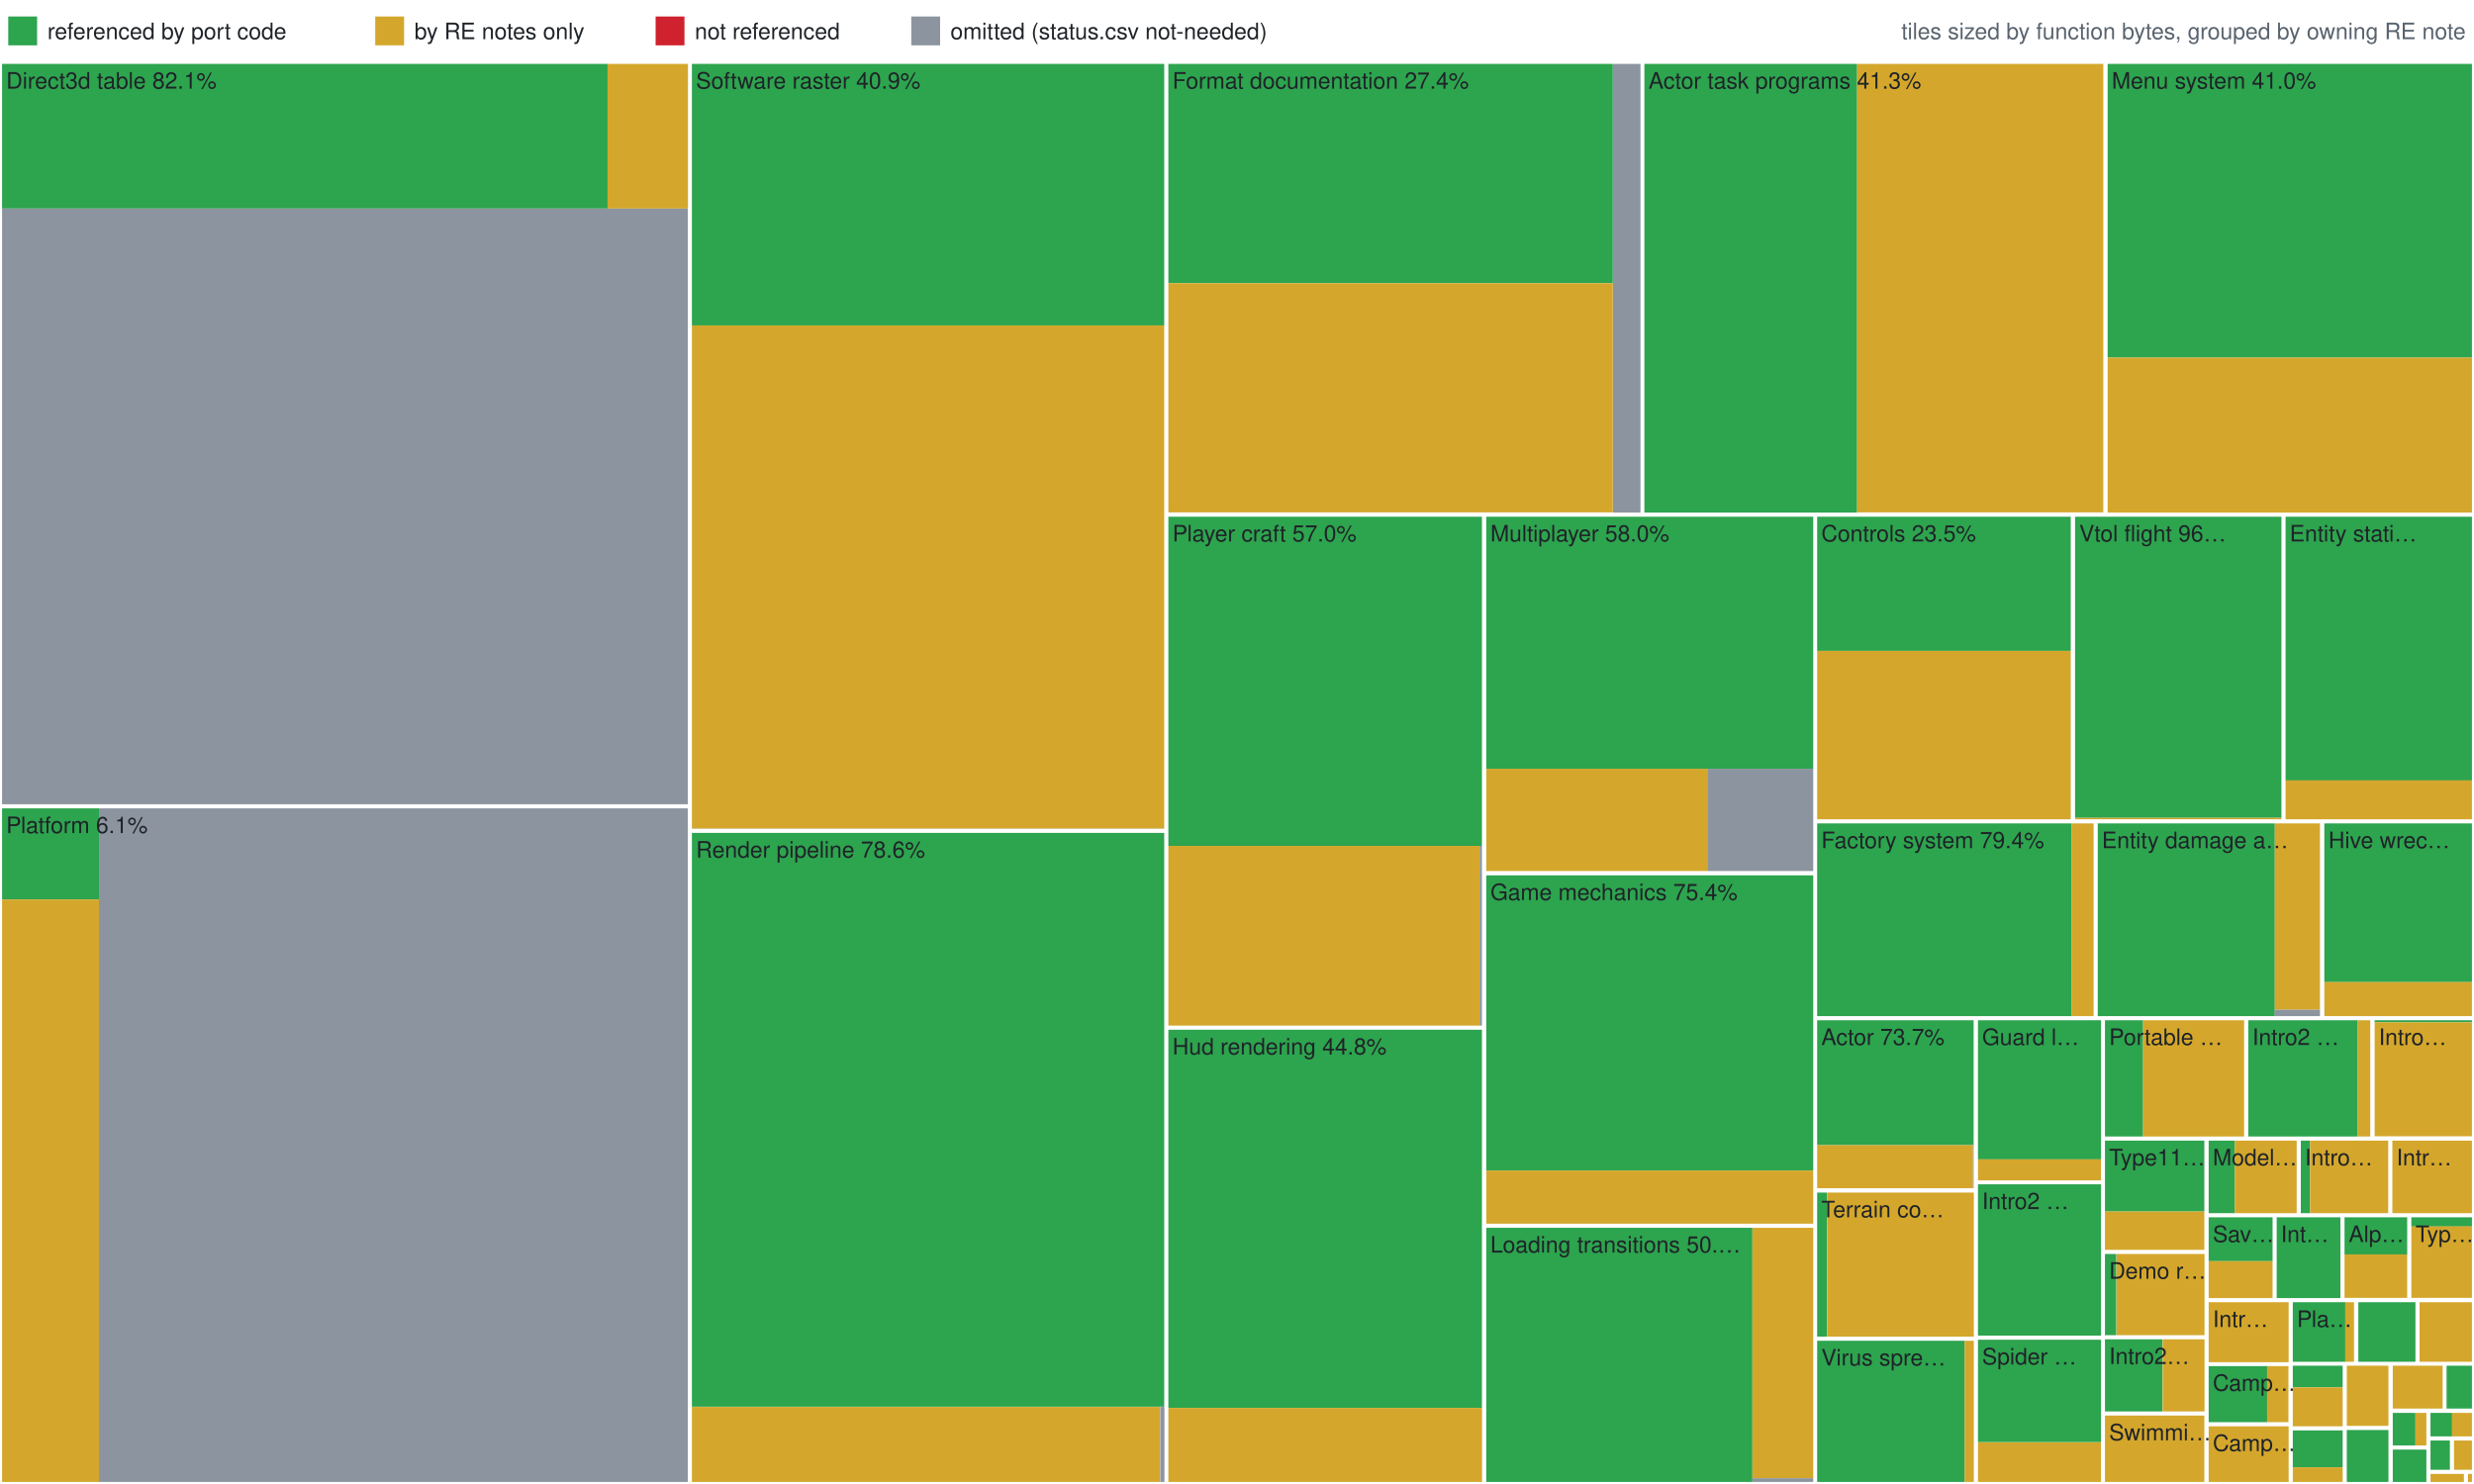
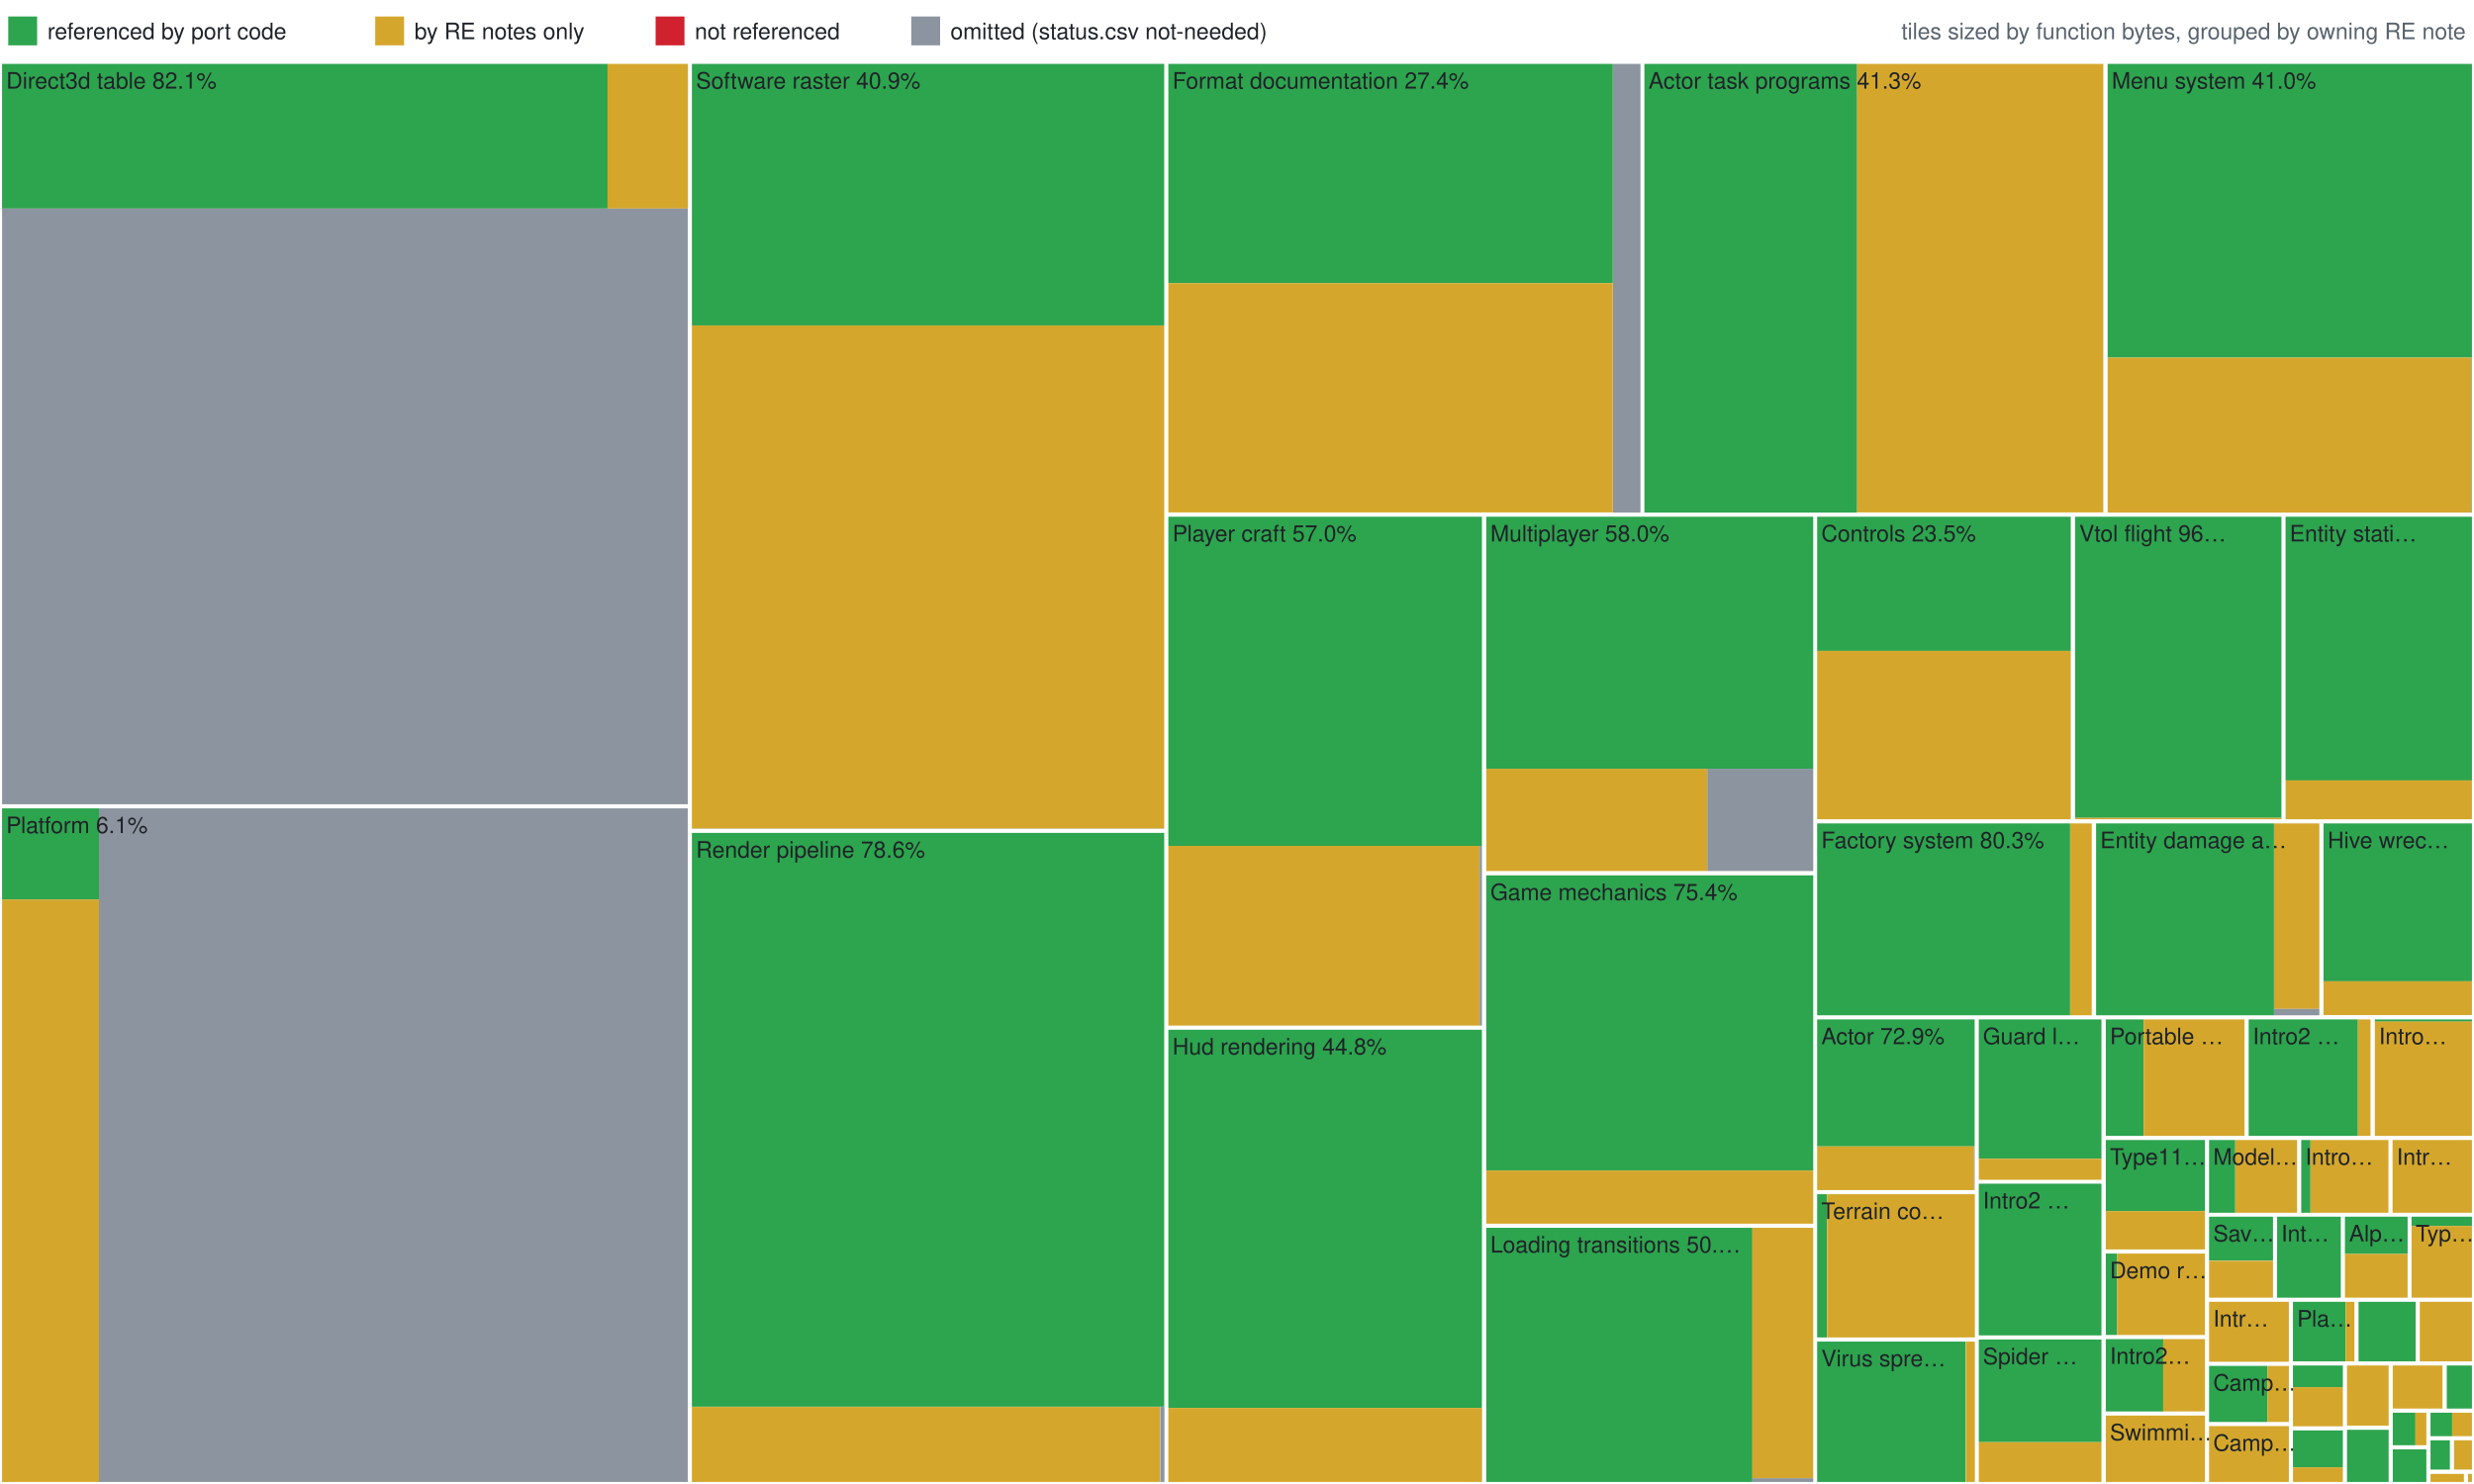
<svg xmlns="http://www.w3.org/2000/svg" width="1200" height="720" viewBox="0 0 1200 720" font-family="Segoe UI, Helvetica, Arial, sans-serif" font-size="11">
  <rect width="1200" height="720" fill="#ffffff" />
  <rect x="4" y="8" width="14" height="14" fill="#2da44e" />
  <text x="23" y="19" fill="#1f2328">referenced by port code</text>
  <rect x="182" y="8" width="14" height="14" fill="#d4a72c" />
  <text x="201" y="19" fill="#1f2328">by RE notes only</text>
  <rect x="318" y="8" width="14" height="14" fill="#cf222e" />
  <text x="337" y="19" fill="#1f2328">not referenced</text>
  <rect x="442" y="8" width="14" height="14" fill="#8c959f" />
  <text x="461" y="19" fill="#1f2328">omitted (status.csv not-needed)</text>
  <text x="1196" y="19" fill="#59636e" text-anchor="end">tiles sized by function bytes, grouped by owning RE note</text>
  <g>
    <rect x="1" y="31" width="293.7" height="70.2" fill="#2da44e" />
    <rect x="294.7" y="31" width="39" height="70.2" fill="#d4a72c" />
    <rect x="1" y="101.2" width="332.6" height="289" fill="#8c959f" />
    <text x="3" y="43" fill="#1f2328">Direct3d table 82.1%</text>
  </g>
  <g>
    <rect x="1" y="392.2" width="47" height="44.2" fill="#2da44e" />
    <rect x="1" y="436.4" width="47" height="282.6" fill="#d4a72c" />
    <rect x="48" y="392.2" width="285.6" height="326.8" fill="#8c959f" />
    <text x="3" y="404.2" fill="#1f2328">Platform 6.1%</text>
  </g>
  <g>
    <rect x="335.6" y="31" width="229.1" height="126.9" fill="#2da44e" />
    <rect x="335.6" y="157.9" width="229.1" height="244.1" fill="#d4a72c" />
    <rect x="335.6" y="402" width="229.1" height="0.1" fill="#8c959f" />
    <text x="337.6" y="43" fill="#1f2328">Software raster 40.9%</text>
  </g>
  <g>
    <rect x="335.6" y="404.1" width="229.1" height="278.4" fill="#2da44e" />
    <rect x="335.6" y="682.6" width="227.1" height="36.4" fill="#d4a72c" />
    <rect x="562.8" y="682.6" width="2" height="36.4" fill="#8c959f" />
    <text x="337.6" y="416.1" fill="#1f2328">Render pipeline 78.6%</text>
  </g>
  <g>
    <rect x="566.7" y="31" width="215.6" height="106.4" fill="#2da44e" />
    <rect x="566.7" y="137.4" width="215.6" height="111.2" fill="#d4a72c" />
    <rect x="782.4" y="31" width="13.3" height="217.7" fill="#8c959f" />
    <text x="568.7" y="43" fill="#1f2328">Format documentation 27.4%</text>
  </g>
  <g>
    <rect x="797.6" y="31" width="103.2" height="217.7" fill="#2da44e" />
    <rect x="900.8" y="31" width="119.4" height="217.6" fill="#d4a72c" />
    <rect x="900.8" y="248.6" width="119.4" height="0" fill="#8c959f" />
    <text x="799.6" y="43" fill="#1f2328">Actor task programs 41.3%</text>
  </g>
  <g>
    <rect x="1022.3" y="31" width="176.7" height="142.5" fill="#2da44e" />
    <rect x="1022.3" y="173.5" width="176.5" height="75.2" fill="#d4a72c" />
    <rect x="1198.7" y="173.5" width="0.3" height="75.2" fill="#8c959f" />
    <text x="1024.3" y="43" fill="#1f2328">Menu system 41.0%</text>
  </g>
  <g>
    <rect x="566.7" y="250.7" width="152.1" height="159.7" fill="#2da44e" />
    <rect x="566.7" y="410.4" width="151" height="87.2" fill="#d4a72c" />
    <rect x="717.7" y="410.4" width="1.1" height="87.2" fill="#8c959f" />
    <text x="568.7" y="262.7" fill="#1f2328">Player craft 57.0%</text>
  </g>
  <g>
    <rect x="566.7" y="499.6" width="152.1" height="183.5" fill="#2da44e" />
    <rect x="566.7" y="683.1" width="152.1" height="35.9" fill="#d4a72c" />
    <rect x="718.8" y="683.1" width="0.1" height="35.9" fill="#8c959f" />
    <text x="568.7" y="511.6" fill="#1f2328">Hud rendering 44.8%</text>
  </g>
  <g>
    <rect x="720.9" y="250.7" width="158.6" height="122.4" fill="#2da44e" />
    <rect x="720.9" y="373" width="107.2" height="49.6" fill="#d4a72c" />
    <rect x="828.1" y="373" width="51.4" height="49.6" fill="#8c959f" />
    <text x="722.9" y="262.7" fill="#1f2328">Multiplayer 58.0%</text>
  </g>
  <g>
    <rect x="720.9" y="424.7" width="158.6" height="143.2" fill="#2da44e" />
    <rect x="720.9" y="567.9" width="158.6" height="25.8" fill="#d4a72c" />
    <text x="722.9" y="436.7" fill="#1f2328">Game mechanics 75.4%</text>
  </g>
  <g>
    <rect x="720.9" y="595.7" width="129.1" height="123.3" fill="#2da44e" />
    <rect x="850" y="595.7" width="29.5" height="121.5" fill="#d4a72c" />
    <rect x="850" y="717.2" width="29.5" height="1.8" fill="#8c959f" />
    <text x="722.9" y="607.7" fill="#1f2328">Loading transitions 50.…</text>
  </g>
  <g>
    <rect x="881.4" y="250.7" width="123" height="65.1" fill="#2da44e" />
    <rect x="881.4" y="315.8" width="123" height="81.7" fill="#d4a72c" />
    <text x="883.4" y="262.7" fill="#1f2328">Controls 23.5%</text>
  </g>
  <g>
    <rect x="1006.5" y="250.7" width="100.1" height="146.1" fill="#2da44e" />
    <rect x="1006.5" y="396.8" width="100.1" height="0.7" fill="#d4a72c" />
    <text x="1008.5" y="262.7" fill="#1f2328">Vtol flight 96…</text>
  </g>
  <g>
    <rect x="1108.6" y="250.7" width="90.4" height="128" fill="#2da44e" />
    <rect x="1108.6" y="378.6" width="90.4" height="18.9" fill="#d4a72c" />
    <text x="1110.6" y="262.7" fill="#1f2328">Entity stati…</text>
  </g>
  <g>
-     <rect x="881.4" y="399.5" width="123.3" height="93.5" fill="#2da44e" />
-     <rect x="1004.7" y="399.5" width="10.8" height="93.5" fill="#d4a72c" />
-     <text x="883.4" y="411.5" fill="#1f2328">Factory system 79.4%</text>
-   </g>
-   <g>
-     <rect x="1017.5" y="399.5" width="85.9" height="93.5" fill="#2da44e" />
-     <rect x="1103.4" y="399.5" width="21.9" height="90.4" fill="#d4a72c" />
-     <rect x="1103.4" y="489.9" width="21.9" height="3.1" fill="#8c959f" />
-     <text x="1019.5" y="411.5" fill="#1f2328">Entity damage a…</text>
-   </g>
-   <g>
-     <rect x="1127.4" y="399.5" width="71.6" height="77" fill="#2da44e" />
-     <rect x="1127.4" y="476.5" width="71.6" height="16.5" fill="#d4a72c" />
-     <text x="1129.4" y="411.5" fill="#1f2328">Hive wrec…</text>
-   </g>
-   <g>
-     <rect x="881.4" y="495" width="75.9" height="60.6" fill="#2da44e" />
-     <rect x="881.4" y="555.6" width="75.6" height="20.9" fill="#d4a72c" />
-     <rect x="957" y="555.6" width="0.3" height="20.9" fill="#8c959f" />
-     <text x="883.4" y="507" fill="#1f2328">Actor 73.7%</text>
-   </g>
-   <g>
-     <rect x="881.4" y="578.6" width="4.7" height="69.9" fill="#2da44e" />
-     <rect x="886.2" y="578.6" width="71.2" height="69.9" fill="#d4a72c" />
-     <text x="883.4" y="590.6" fill="#1f2328">Terrain co…</text>
-   </g>
-   <g>
-     <rect x="881.4" y="650.5" width="71.6" height="68.5" fill="#2da44e" />
-     <rect x="953" y="650.5" width="4.4" height="68.5" fill="#d4a72c" />
-     <text x="883.4" y="662.5" fill="#1f2328">Virus spre…</text>
-   </g>
-   <g>
-     <rect x="959.4" y="495" width="59.7" height="67.5" fill="#2da44e" />
-     <rect x="959.4" y="562.5" width="59.7" height="10.2" fill="#d4a72c" />
-     <text x="961.4" y="507" fill="#1f2328">Guard l…</text>
-   </g>
-   <g>
-     <rect x="959.4" y="574.6" width="59.7" height="73.4" fill="#2da44e" />
-     <text x="961.4" y="586.6" fill="#1f2328">Intro2 …</text>
-   </g>
-   <g>
-     <rect x="959.4" y="650" width="59.7" height="49.7" fill="#2da44e" />
-     <rect x="959.4" y="699.8" width="59.7" height="19.2" fill="#d4a72c" />
-     <text x="961.4" y="662" fill="#1f2328">Spider …</text>
-   </g>
-   <g>
-     <rect x="1021" y="495" width="18.5" height="56.4" fill="#2da44e" />
-     <rect x="1039.5" y="495" width="49" height="56.4" fill="#d4a72c" />
-     <text x="1023" y="507" fill="#1f2328">Portable …</text>
-   </g>
-   <g>
-     <rect x="1090.5" y="495" width="53.1" height="56.4" fill="#2da44e" />
-     <rect x="1143.6" y="495" width="6.1" height="56.4" fill="#d4a72c" />
-     <text x="1092.5" y="507" fill="#1f2328">Intro2 …</text>
-   </g>
-   <g>
-     <rect x="1151.8" y="495" width="47.2" height="1" fill="#2da44e" />
-     <rect x="1151.8" y="496" width="47.2" height="55.3" fill="#d4a72c" />
-     <text x="1153.8" y="507" fill="#1f2328">Intro…</text>
-   </g>
-   <g>
-     <rect x="1021" y="553.4" width="48.2" height="34.4" fill="#2da44e" />
-     <rect x="1021" y="587.8" width="48.2" height="18.6" fill="#d4a72c" />
-     <text x="1023" y="565.4" fill="#1f2328">Type11…</text>
-   </g>
-   <g>
-     <rect x="1021" y="608.4" width="5.5" height="39.4" fill="#2da44e" />
-     <rect x="1026.6" y="608.4" width="42.7" height="39.4" fill="#d4a72c" />
-     <text x="1023" y="620.4" fill="#1f2328">Demo r…</text>
-   </g>
-   <g>
-     <rect x="1021" y="649.8" width="27.9" height="35" fill="#2da44e" />
-     <rect x="1049" y="649.8" width="20.3" height="35" fill="#d4a72c" />
-     <text x="1023" y="661.8" fill="#1f2328">Intro2…</text>
-   </g>
-   <g>
-     <rect x="1021" y="686.8" width="48.2" height="32.2" fill="#d4a72c" />
-     <text x="1023" y="698.8" fill="#1f2328">Swimmi…</text>
-   </g>
-   <g>
-     <rect x="1071.3" y="553.4" width="12.7" height="35.2" fill="#2da44e" />
-     <rect x="1084" y="553.4" width="30" height="35.2" fill="#d4a72c" />
-     <text x="1073.3" y="565.4" fill="#1f2328">Model…</text>
-   </g>
-   <g>
-     <rect x="1116" y="553.4" width="4.5" height="35.2" fill="#2da44e" />
-     <rect x="1120.5" y="553.4" width="37.9" height="35.2" fill="#d4a72c" />
-     <text x="1118" y="565.4" fill="#1f2328">Intro…</text>
-   </g>
-   <g>
-     <rect x="1160.4" y="553.4" width="38.6" height="35.2" fill="#d4a72c" />
-     <text x="1162.4" y="565.4" fill="#1f2328">Intr…</text>
-   </g>
-   <g>
-     <rect x="1071.3" y="590.6" width="31" height="21.3" fill="#2da44e" />
-     <rect x="1071.3" y="611.9" width="31" height="17.9" fill="#d4a72c" />
-     <text x="1073.3" y="602.6" fill="#1f2328">Sav…</text>
-   </g>
-   <g>
-     <rect x="1104.3" y="590.6" width="30.9" height="39.2" fill="#2da44e" />
-     <text x="1106.3" y="602.6" fill="#1f2328">Int…</text>
-   </g>
-   <g>
-     <rect x="1137.2" y="590.6" width="30.4" height="18.1" fill="#2da44e" />
-     <rect x="1137.2" y="608.6" width="30.4" height="21.1" fill="#d4a72c" />
-     <text x="1139.2" y="602.6" fill="#1f2328">Alp…</text>
-   </g>
-   <g>
-     <rect x="1169.6" y="590.6" width="29.4" height="4.5" fill="#2da44e" />
-     <rect x="1169.6" y="595" width="29.4" height="34.7" fill="#d4a72c" />
-     <text x="1171.6" y="602.6" fill="#1f2328">Typ…</text>
-   </g>
-   <g>
-     <rect x="1071.3" y="631.8" width="38.8" height="29.1" fill="#d4a72c" />
-     <text x="1073.3" y="643.8" fill="#1f2328">Intr…</text>
-   </g>
-   <g>
-     <rect x="1071.3" y="662.8" width="28.4" height="27.2" fill="#2da44e" />
-     <rect x="1099.6" y="662.8" width="10.4" height="27.2" fill="#d4a72c" />
-     <text x="1073.3" y="674.8" fill="#1f2328">Camp…</text>
-   </g>
-   <g>
-     <rect x="1071.3" y="692" width="38.8" height="27" fill="#d4a72c" />
-     <text x="1073.3" y="704" fill="#1f2328">Camp…</text>
-   </g>
-   <g>
-     <rect x="1112.1" y="631.8" width="25.5" height="28.9" fill="#2da44e" />
-     <rect x="1137.5" y="631.8" width="4.3" height="28.9" fill="#d4a72c" />
-     <text x="1114.1" y="643.8" fill="#1f2328">Pla…</text>
-   </g>
-   <g>
-     <rect x="1143.9" y="631.8" width="27.7" height="28.9" fill="#2da44e" />
-   </g>
-   <g>
-     <rect x="1173.6" y="631.8" width="25.4" height="28.9" fill="#d4a72c" />
-   </g>
-   <g>
-     <rect x="1112.1" y="662.6" width="24.2" height="10.5" fill="#2da44e" />
-     <rect x="1112.1" y="673.1" width="24.2" height="18.9" fill="#d4a72c" />
-   </g>
-   <g>
-     <rect x="1112.1" y="694" width="24.2" height="17.9" fill="#2da44e" />
-     <rect x="1112.1" y="711.9" width="24.2" height="7.1" fill="#d4a72c" />
-   </g>
-   <g>
-     <rect x="1138.3" y="662.6" width="20.2" height="29.2" fill="#d4a72c" />
-   </g>
-   <g>
-     <rect x="1138.3" y="693.8" width="20.2" height="25.2" fill="#2da44e" />
-   </g>
-   <g>
-     <rect x="1160.6" y="662.6" width="24.2" height="20.8" fill="#d4a72c" />
-   </g>
-   <g>
-     <rect x="1186.7" y="662.6" width="12.3" height="20.8" fill="#2da44e" />
-   </g>
-   <g>
-     <rect x="1160.6" y="685.5" width="11" height="15.8" fill="#2da44e" />
-     <rect x="1171.6" y="685.5" width="5.3" height="15.8" fill="#d4a72c" />
-   </g>
-   <g>
-     <rect x="1160.6" y="703.3" width="16.3" height="15.7" fill="#2da44e" />
-   </g>
-   <g>
-     <rect x="1178.9" y="685.5" width="10.5" height="11.4" fill="#2da44e" />
-     <rect x="1189.3" y="685.5" width="9.7" height="11.4" fill="#d4a72c" />
-   </g>
-   <g>
-     <rect x="1178.9" y="698.9" width="9.4" height="14.2" fill="#2da44e" />
-   </g>
-   <g>
-     <rect x="1190.3" y="698.9" width="8.7" height="14.2" fill="#d4a72c" />
+     <rect x="881.4" y="399.5" width="122.7" height="93.1" fill="#2da44e" />
+     <rect x="1004.1" y="399.5" width="10.5" height="93.1" fill="#d4a72c" />
+     <text x="883.4" y="411.5" fill="#1f2328">Factory system 80.3%</text>
+   </g>
+   <g>
+     <rect x="1016.7" y="399.5" width="86.3" height="93.1" fill="#2da44e" />
+     <rect x="1103" y="399.5" width="22" height="90" fill="#d4a72c" />
+     <rect x="1103" y="489.5" width="22" height="3.1" fill="#8c959f" />
+     <text x="1018.7" y="411.5" fill="#1f2328">Entity damage a…</text>
+   </g>
+   <g>
+     <rect x="1127" y="399.5" width="72" height="76.6" fill="#2da44e" />
+     <rect x="1127" y="476.1" width="72" height="16.4" fill="#d4a72c" />
+     <text x="1129" y="411.5" fill="#1f2328">Hive wrec…</text>
+   </g>
+   <g>
+     <rect x="881.4" y="494.6" width="76.4" height="61.6" fill="#2da44e" />
+     <rect x="881.4" y="556.2" width="76.1" height="21.2" fill="#d4a72c" />
+     <rect x="957.5" y="556.2" width="0.3" height="21.2" fill="#8c959f" />
+     <text x="883.4" y="506.6" fill="#1f2328">Actor 72.9%</text>
+   </g>
+   <g>
+     <rect x="881.4" y="579.4" width="4.7" height="69.5" fill="#2da44e" />
+     <rect x="886.2" y="579.4" width="71.7" height="69.5" fill="#d4a72c" />
+     <text x="883.4" y="591.4" fill="#1f2328">Terrain co…</text>
+   </g>
+   <g>
+     <rect x="881.4" y="650.9" width="72" height="68.1" fill="#2da44e" />
+     <rect x="953.5" y="650.9" width="4.4" height="68.1" fill="#d4a72c" />
+     <text x="883.4" y="662.9" fill="#1f2328">Virus spre…</text>
+   </g>
+   <g>
+     <rect x="959.8" y="494.6" width="59.5" height="67.6" fill="#2da44e" />
+     <rect x="959.8" y="562.2" width="59.5" height="10.2" fill="#d4a72c" />
+     <text x="961.8" y="506.6" fill="#1f2328">Guard l…</text>
+   </g>
+   <g>
+     <rect x="959.8" y="574.3" width="59.5" height="73.6" fill="#2da44e" />
+     <text x="961.8" y="586.3" fill="#1f2328">Intro2 …</text>
+   </g>
+   <g>
+     <rect x="959.8" y="649.9" width="59.5" height="49.8" fill="#2da44e" />
+     <rect x="959.8" y="699.7" width="59.5" height="19.3" fill="#d4a72c" />
+     <text x="961.8" y="661.9" fill="#1f2328">Spider …</text>
+   </g>
+   <g>
+     <rect x="1021.4" y="494.6" width="18.4" height="56.5" fill="#2da44e" />
+     <rect x="1039.8" y="494.6" width="48.9" height="56.5" fill="#d4a72c" />
+     <text x="1023.4" y="506.6" fill="#1f2328">Portable …</text>
+   </g>
+   <g>
+     <rect x="1090.7" y="494.6" width="53" height="56.5" fill="#2da44e" />
+     <rect x="1143.7" y="494.6" width="6.1" height="56.5" fill="#d4a72c" />
+     <text x="1092.7" y="506.6" fill="#1f2328">Intro2 …</text>
+   </g>
+   <g>
+     <rect x="1151.9" y="494.6" width="47.1" height="1.1" fill="#2da44e" />
+     <rect x="1151.9" y="495.6" width="47.1" height="55.5" fill="#d4a72c" />
+     <text x="1153.9" y="506.6" fill="#1f2328">Intro…</text>
+   </g>
+   <g>
+     <rect x="1021.4" y="553.1" width="48.1" height="34.5" fill="#2da44e" />
+     <rect x="1021.4" y="587.6" width="48.1" height="18.6" fill="#d4a72c" />
+     <text x="1023.4" y="565.1" fill="#1f2328">Type11…</text>
+   </g>
+   <g>
+     <rect x="1021.4" y="608.2" width="5.5" height="39.5" fill="#2da44e" />
+     <rect x="1026.9" y="608.2" width="42.6" height="39.5" fill="#d4a72c" />
+     <text x="1023.4" y="620.2" fill="#1f2328">Demo r…</text>
+   </g>
+   <g>
+     <rect x="1021.4" y="649.7" width="27.9" height="35.1" fill="#2da44e" />
+     <rect x="1049.2" y="649.7" width="20.3" height="35.1" fill="#d4a72c" />
+     <text x="1023.4" y="661.7" fill="#1f2328">Intro2…</text>
+   </g>
+   <g>
+     <rect x="1021.4" y="686.8" width="48.1" height="32.2" fill="#d4a72c" />
+     <text x="1023.4" y="698.8" fill="#1f2328">Swimmi…</text>
+   </g>
+   <g>
+     <rect x="1071.5" y="553.1" width="12.7" height="35.3" fill="#2da44e" />
+     <rect x="1084.2" y="553.1" width="30" height="35.3" fill="#d4a72c" />
+     <text x="1073.5" y="565.1" fill="#1f2328">Model…</text>
+   </g>
+   <g>
+     <rect x="1116.2" y="553.1" width="4.5" height="35.3" fill="#2da44e" />
+     <rect x="1120.7" y="553.1" width="37.8" height="35.3" fill="#d4a72c" />
+     <text x="1118.2" y="565.1" fill="#1f2328">Intro…</text>
+   </g>
+   <g>
+     <rect x="1160.5" y="553.1" width="38.5" height="35.3" fill="#d4a72c" />
+     <text x="1162.5" y="565.1" fill="#1f2328">Intr…</text>
+   </g>
+   <g>
+     <rect x="1071.5" y="590.3" width="31" height="21.3" fill="#2da44e" />
+     <rect x="1071.5" y="611.7" width="31" height="17.9" fill="#d4a72c" />
+     <text x="1073.5" y="602.3" fill="#1f2328">Sav…</text>
+   </g>
+   <g>
+     <rect x="1104.5" y="590.3" width="30.9" height="39.3" fill="#2da44e" />
+     <text x="1106.5" y="602.3" fill="#1f2328">Int…</text>
+   </g>
+   <g>
+     <rect x="1137.4" y="590.3" width="30.4" height="18.1" fill="#2da44e" />
+     <rect x="1137.4" y="608.4" width="30.4" height="21.2" fill="#d4a72c" />
+     <text x="1139.4" y="602.3" fill="#1f2328">Alp…</text>
+   </g>
+   <g>
+     <rect x="1169.7" y="590.3" width="29.3" height="4.5" fill="#2da44e" />
+     <rect x="1169.7" y="594.8" width="29.3" height="34.8" fill="#d4a72c" />
+     <text x="1171.7" y="602.3" fill="#1f2328">Typ…</text>
+   </g>
+   <g>
+     <rect x="1071.5" y="631.6" width="38.7" height="29.1" fill="#d4a72c" />
+     <text x="1073.5" y="643.6" fill="#1f2328">Intr…</text>
+   </g>
+   <g>
+     <rect x="1071.5" y="662.7" width="28.3" height="27.2" fill="#2da44e" />
+     <rect x="1099.8" y="662.7" width="10.4" height="27.2" fill="#d4a72c" />
+     <text x="1073.5" y="674.7" fill="#1f2328">Camp…</text>
+   </g>
+   <g>
+     <rect x="1071.5" y="691.9" width="38.7" height="27.1" fill="#d4a72c" />
+     <text x="1073.5" y="703.9" fill="#1f2328">Camp…</text>
+   </g>
+   <g>
+     <rect x="1112.2" y="631.6" width="25.4" height="28.9" fill="#2da44e" />
+     <rect x="1137.7" y="631.6" width="4.3" height="28.9" fill="#d4a72c" />
+     <text x="1114.2" y="643.6" fill="#1f2328">Pla…</text>
+   </g>
+   <g>
+     <rect x="1144" y="631.6" width="27.7" height="28.9" fill="#2da44e" />
+   </g>
+   <g>
+     <rect x="1173.7" y="631.6" width="25.3" height="28.9" fill="#d4a72c" />
+   </g>
+   <g>
+     <rect x="1112.2" y="662.5" width="24.2" height="10.5" fill="#2da44e" />
+     <rect x="1112.2" y="673" width="24.2" height="19" fill="#d4a72c" />
+   </g>
+   <g>
+     <rect x="1112.2" y="694" width="24.2" height="17.9" fill="#2da44e" />
+     <rect x="1112.2" y="711.9" width="24.2" height="7.1" fill="#d4a72c" />
+   </g>
+   <g>
+     <rect x="1138.4" y="662.5" width="20.2" height="29.2" fill="#d4a72c" />
+   </g>
+   <g>
+     <rect x="1138.4" y="693.7" width="20.2" height="25.3" fill="#2da44e" />
+   </g>
+   <g>
+     <rect x="1160.6" y="662.5" width="24.1" height="20.9" fill="#d4a72c" />
+   </g>
+   <g>
+     <rect x="1186.8" y="662.5" width="12.2" height="20.9" fill="#2da44e" />
+   </g>
+   <g>
+     <rect x="1160.6" y="685.4" width="11" height="15.8" fill="#2da44e" />
+     <rect x="1171.6" y="685.4" width="5.3" height="15.8" fill="#d4a72c" />
+   </g>
+   <g>
+     <rect x="1160.6" y="703.2" width="16.3" height="15.8" fill="#2da44e" />
+   </g>
+   <g>
+     <rect x="1178.9" y="685.4" width="10.5" height="11.4" fill="#2da44e" />
+     <rect x="1189.4" y="685.4" width="9.6" height="11.4" fill="#d4a72c" />
+   </g>
+   <g>
+     <rect x="1178.9" y="698.8" width="9.4" height="14.2" fill="#2da44e" />
+   </g>
+   <g>
+     <rect x="1190.3" y="698.8" width="8.7" height="14.2" fill="#d4a72c" />
  </g>
  <g>
    <rect x="1178.9" y="715.1" width="16.2" height="3.9" fill="#d4a72c" />
  </g>
  <g>
    <rect x="1197.1" y="715.1" width="1.9" height="3.9" fill="#d4a72c" />
  </g>
</svg>
